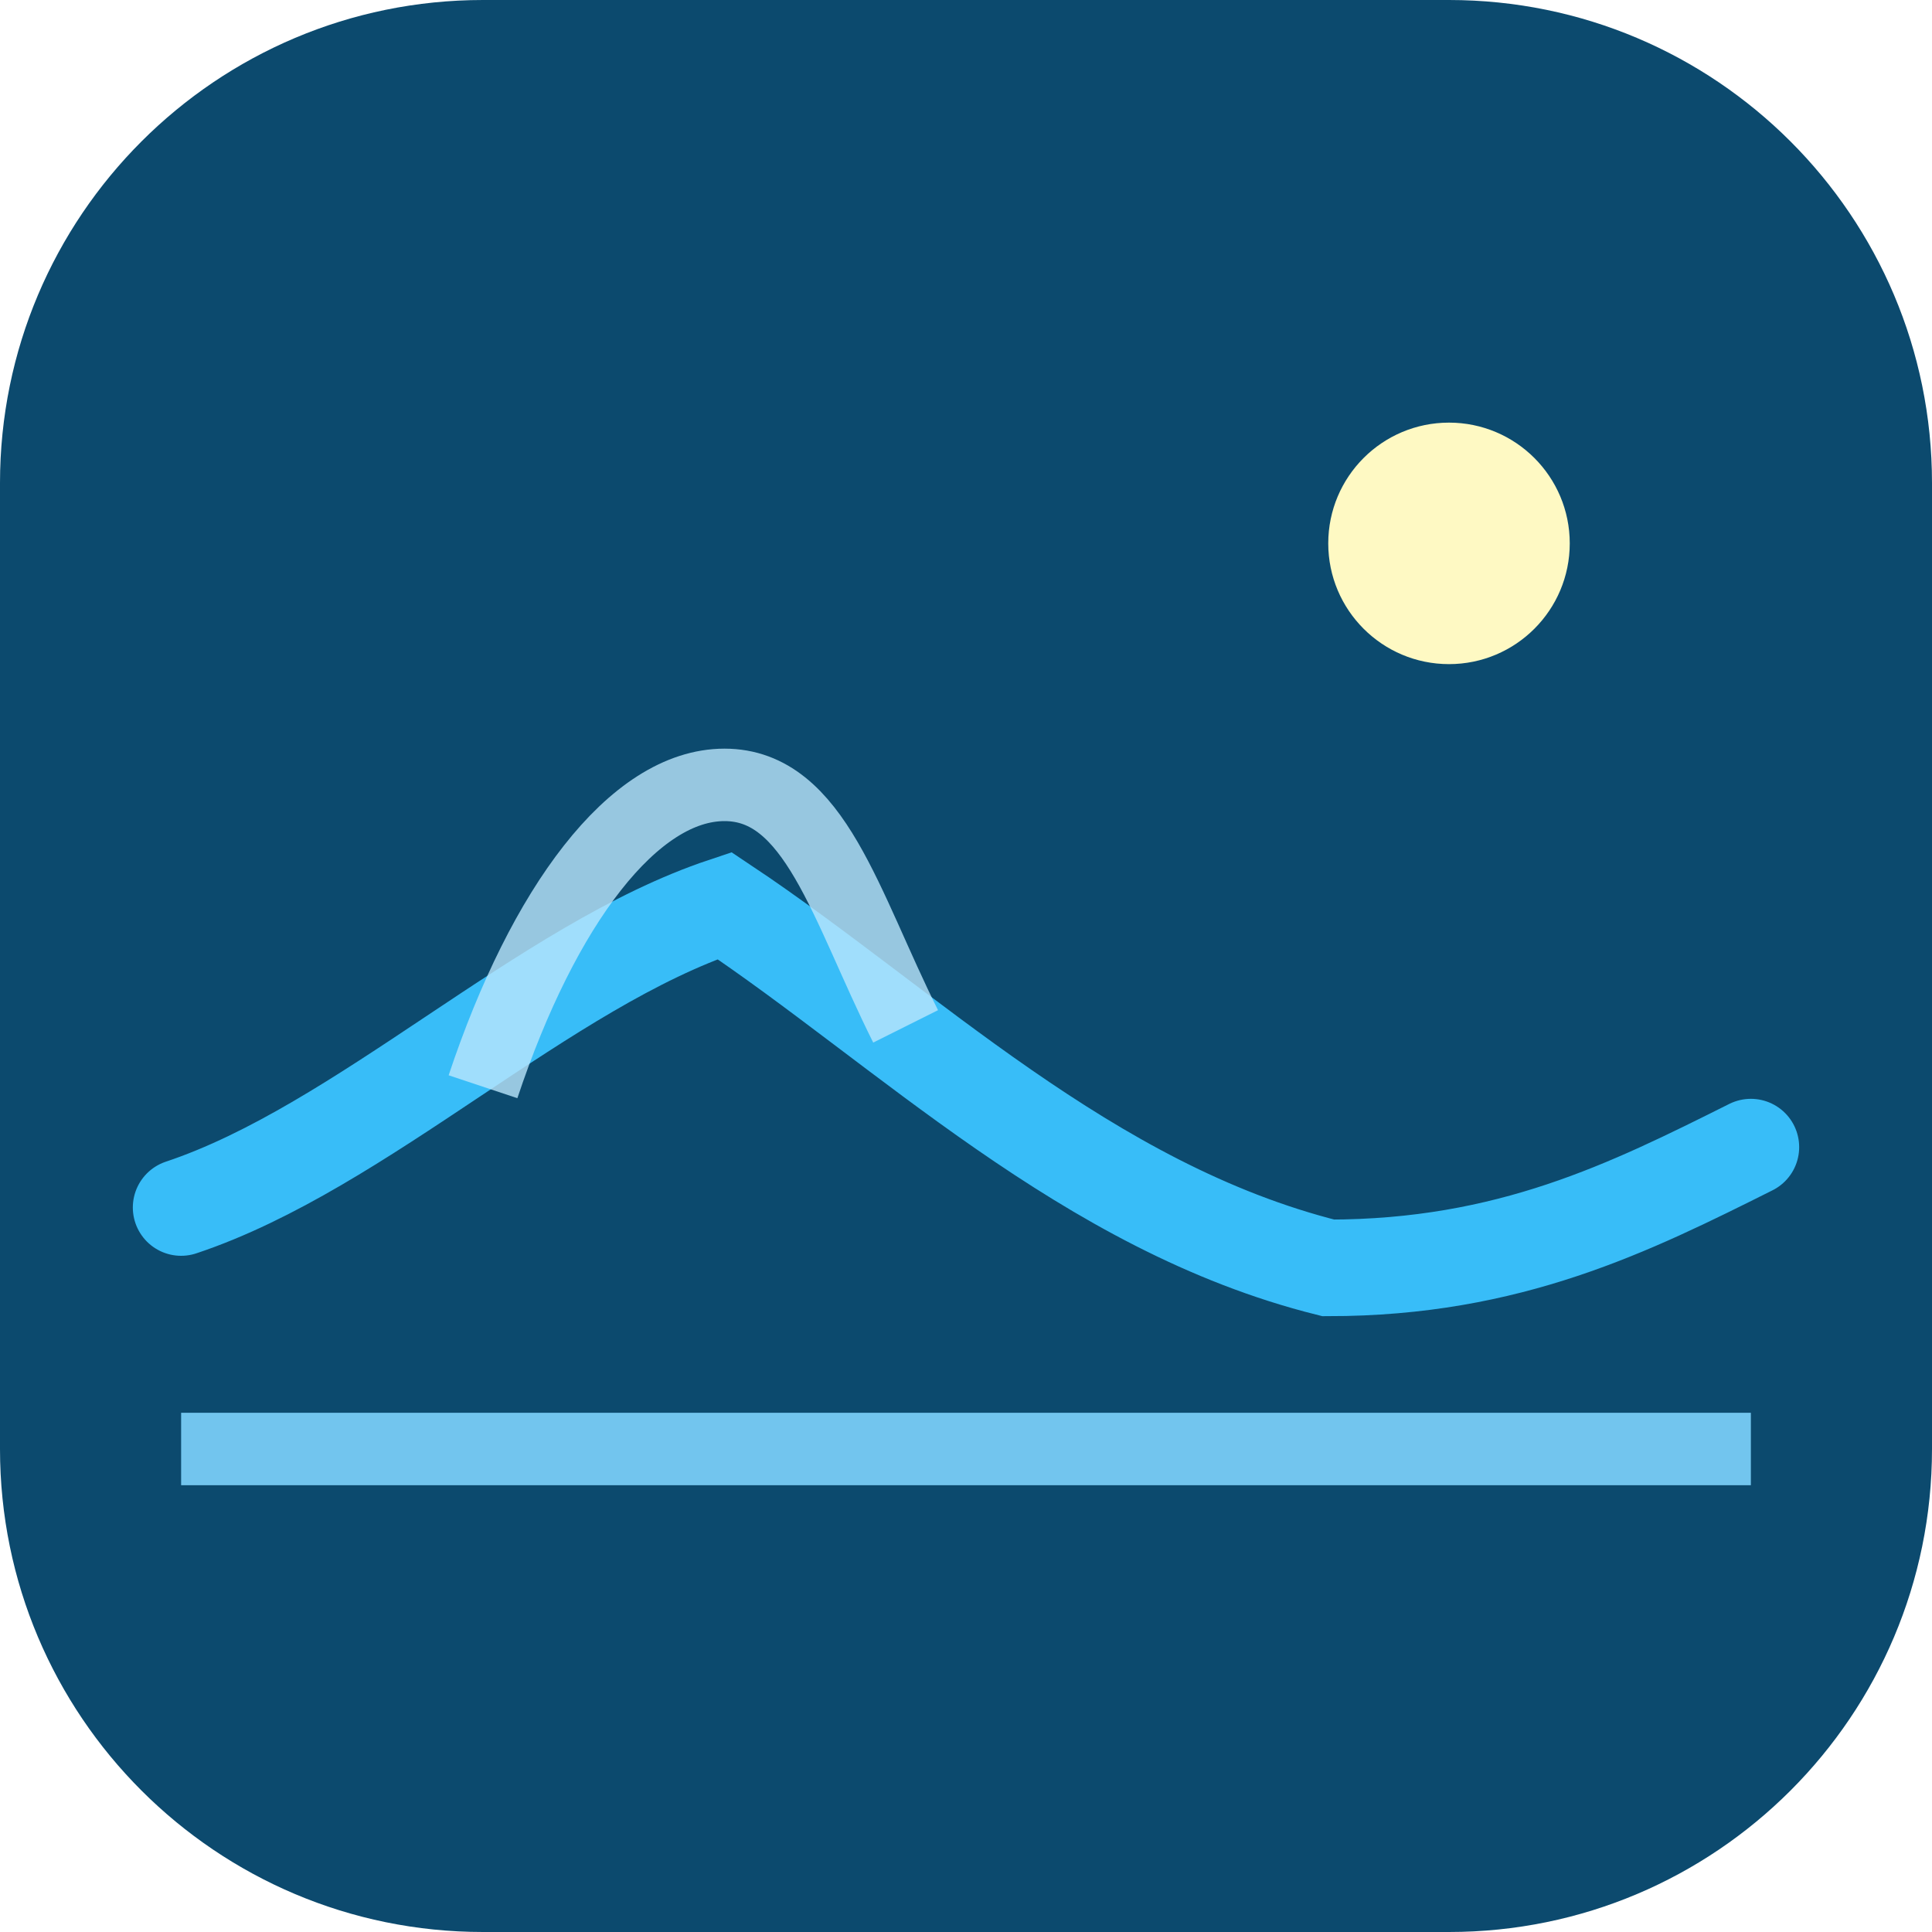
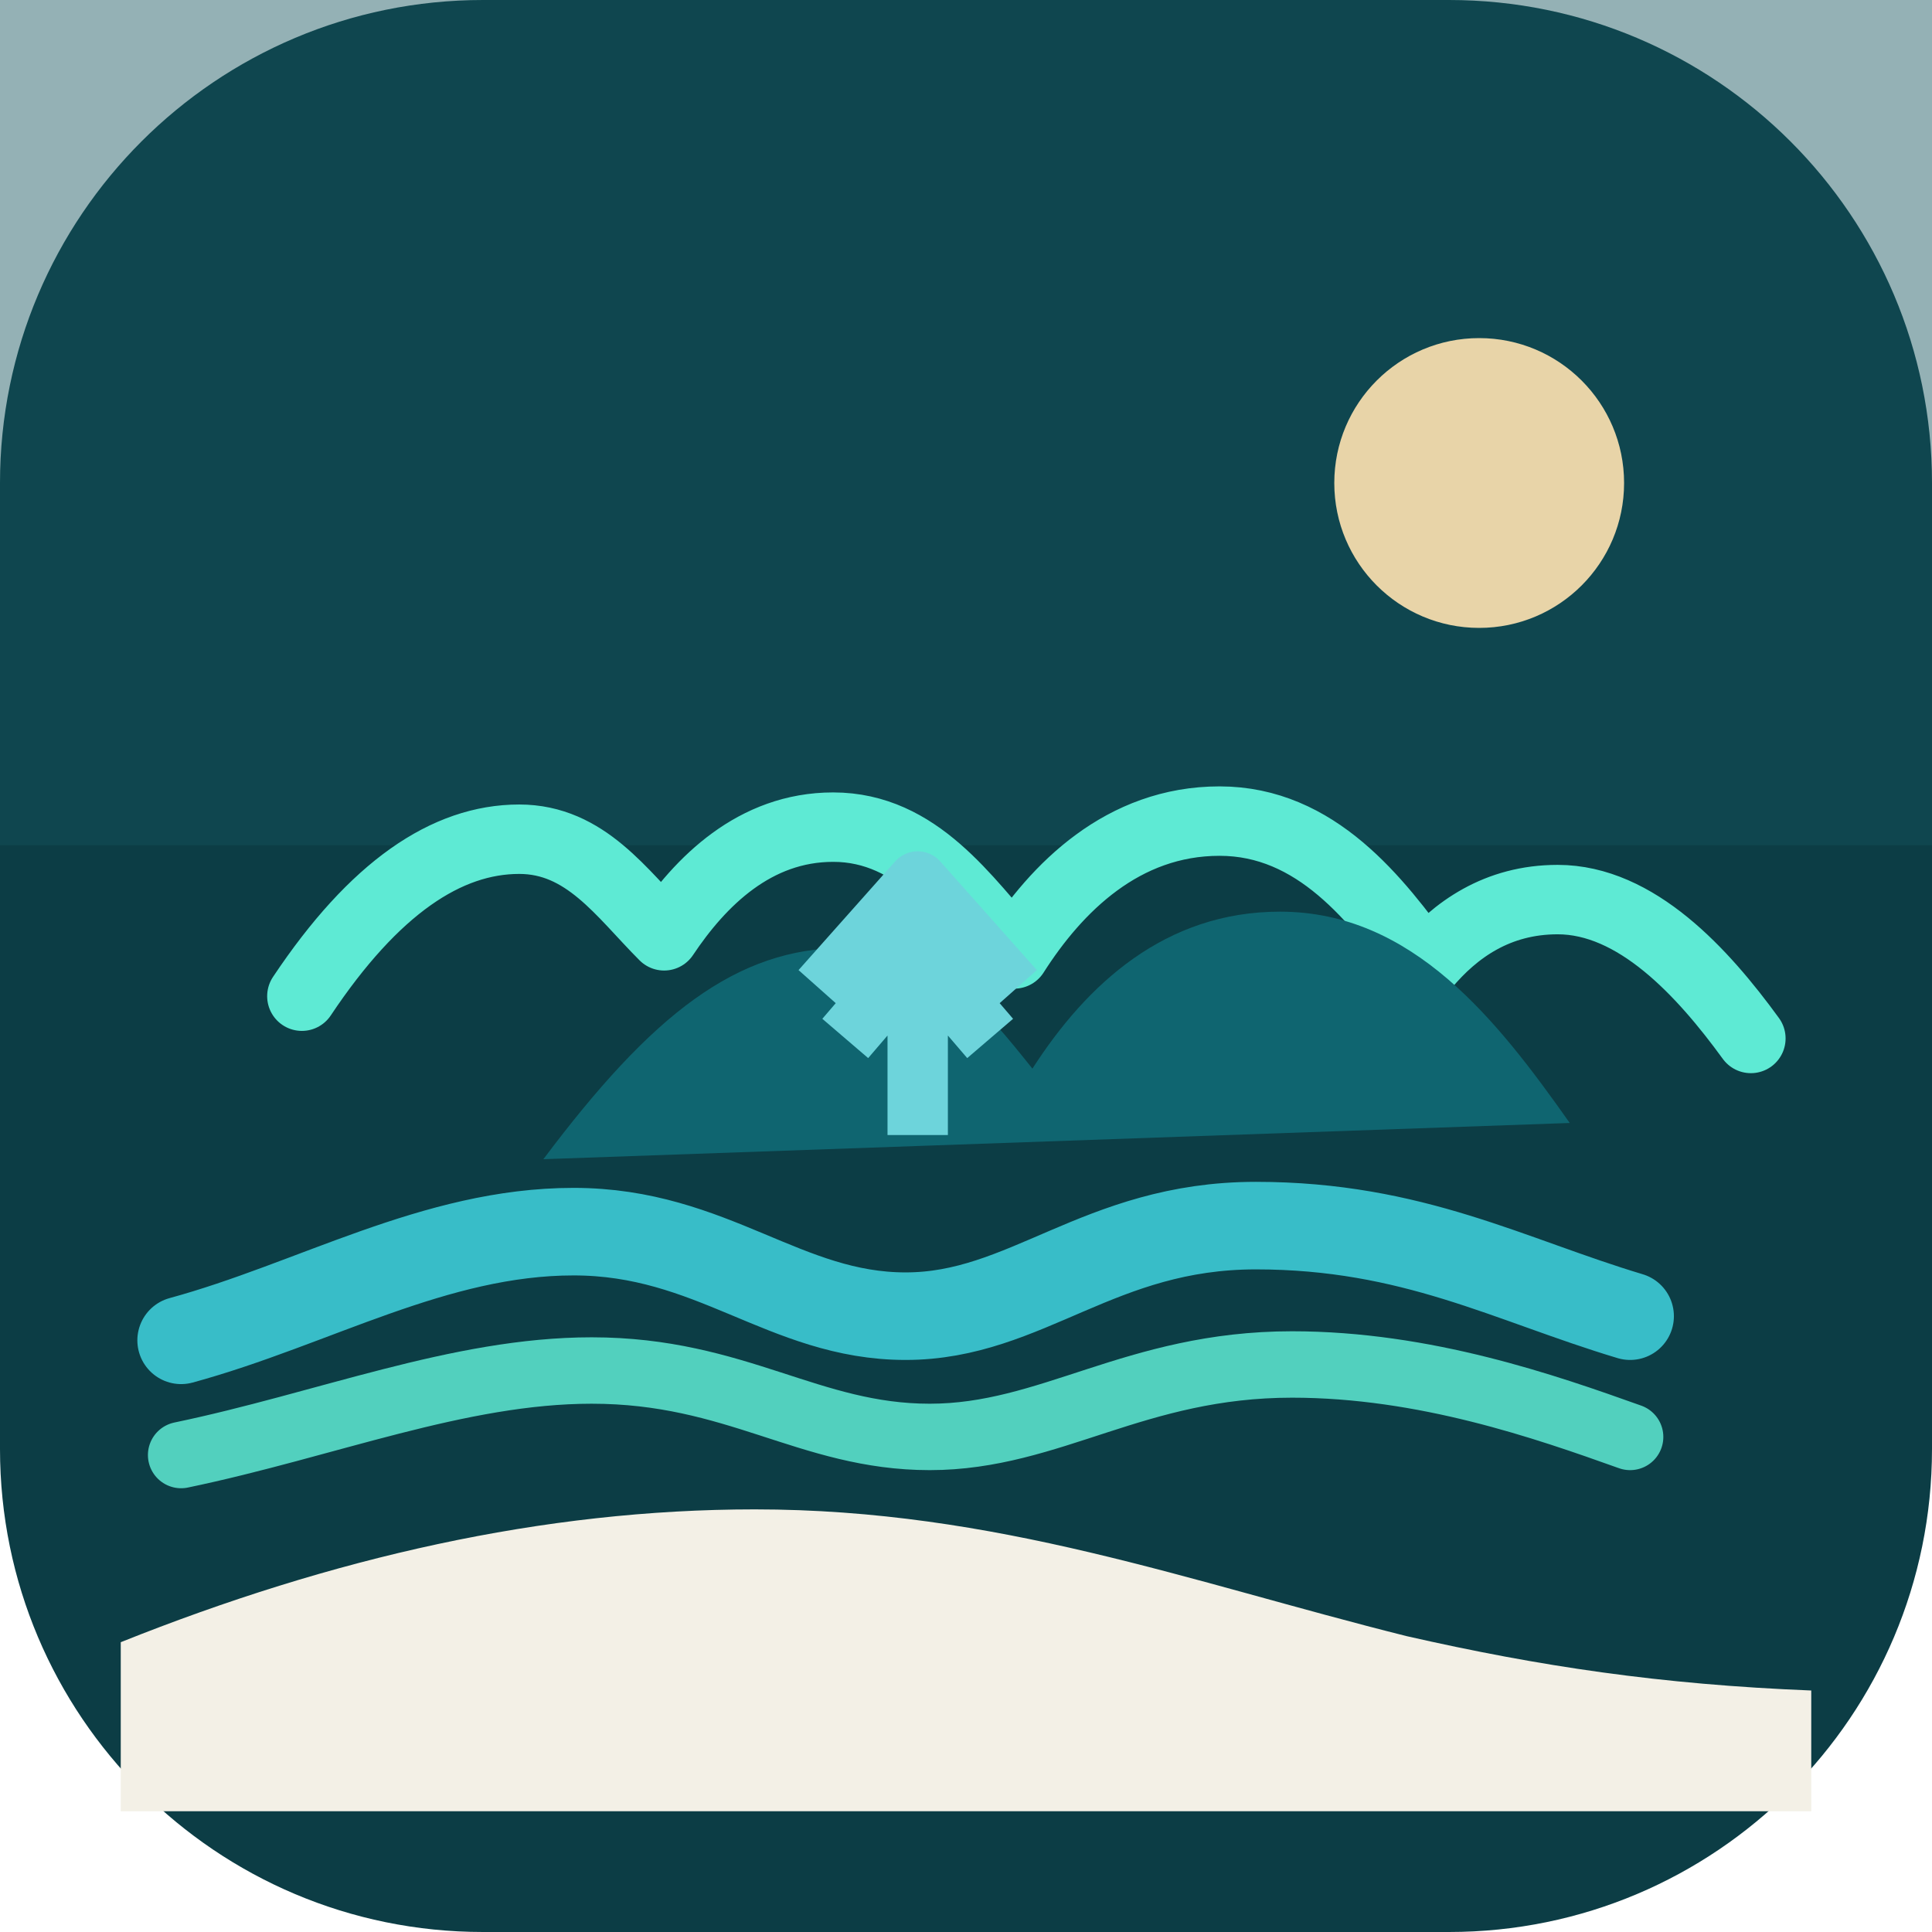
<svg xmlns="http://www.w3.org/2000/svg" viewBox="0 0 32 32" fill="none">
-   <rect width="32" height="32" rx="8" fill="#0c4a6e" />
-   <path d="M3 20c3-1 6-4 9-5 3 2 6 5 10 6 3 0 5-1 7-2" stroke="#38bdf8" stroke-width="1.6" fill="none" stroke-linecap="round" />
-   <path d="M3 24h26" stroke="#7dd3fc" stroke-width="1.2" opacity=".9" />
-   <circle cx="24" cy="9" r="2" fill="#fef9c3" />
-   <path d="M8 18c1-3 2.5-5 4-5s2 2 3 4" stroke="#bae6fd" stroke-width="1.2" fill="none" opacity=".8" />
+   <rect width="32" height="32" rx="8" fill="#0c3d45" />
+   <path d="M0 0h32v14H0z" fill="#11515a" opacity=".45" />
+   <circle cx="24.5" cy="8" r="2.4" fill="#e8d4a8" />
+   <path d="M5 16.5c1.2-1.8 2.4-2.6 3.6-2.6 1.1 0 1.7.9 2.4 1.6.6-.9 1.5-1.8 2.8-1.8 1.4 0 2.2 1.2 3 2.1.7-1.1 1.8-2.2 3.4-2.2 1.6 0 2.6 1.3 3.4 2.4.5-.6 1.2-1.1 2.2-1.1 1.3 0 2.4 1.2 3.2 2.3" stroke="#5eead4" stroke-width="1.15" stroke-linecap="round" stroke-linejoin="round" fill="none" />
+   <path d="M9 19.2c1.8-2.4 3.2-3.5 5-3.5 1.5 0 2.3 1 3.1 2 .9-1.4 2.2-2.6 4.1-2.6 2.2 0 3.6 1.8 4.8 3.5" fill="#0f6570" />
+   <path d="M15.2 15.2v3.6M13.6 16.4 15.2 14.6 16.8 16.4M14 17.2 15.2 15.8 16.4 17.2" stroke="#6dd4db" stroke-width="1" stroke-linejoin="round" fill="none" />
+   <path d="M3 22.2c2.2-.6 4.2-1.8 6.5-1.8s3.5 1.4 5.5 1.4 3.2-1.5 5.8-1.5 4.2.9 6.2 1.5" stroke="#38bdc8" stroke-width="1.45" stroke-linecap="round" fill="none" />
+   <path d="M3 24.1c2.4-.5 4.6-1.4 6.8-1.4 2.4 0 3.6 1.1 5.6 1.1s3.4-1.2 6-1.2c2.2 0 4.2.7 5.6 1.2" stroke="#5eead4" stroke-width="1.1" stroke-linecap="round" fill="none" opacity=".85" />
+   <path d="M2 27.2c3.5-1.4 7-2.2 10.5-2.2 4 0 7.2 1.2 10.8 2.1 2.2.5 4.2.8 6.7.9v2H2v-2.8z" fill="#f3f0e6" />
</svg>
